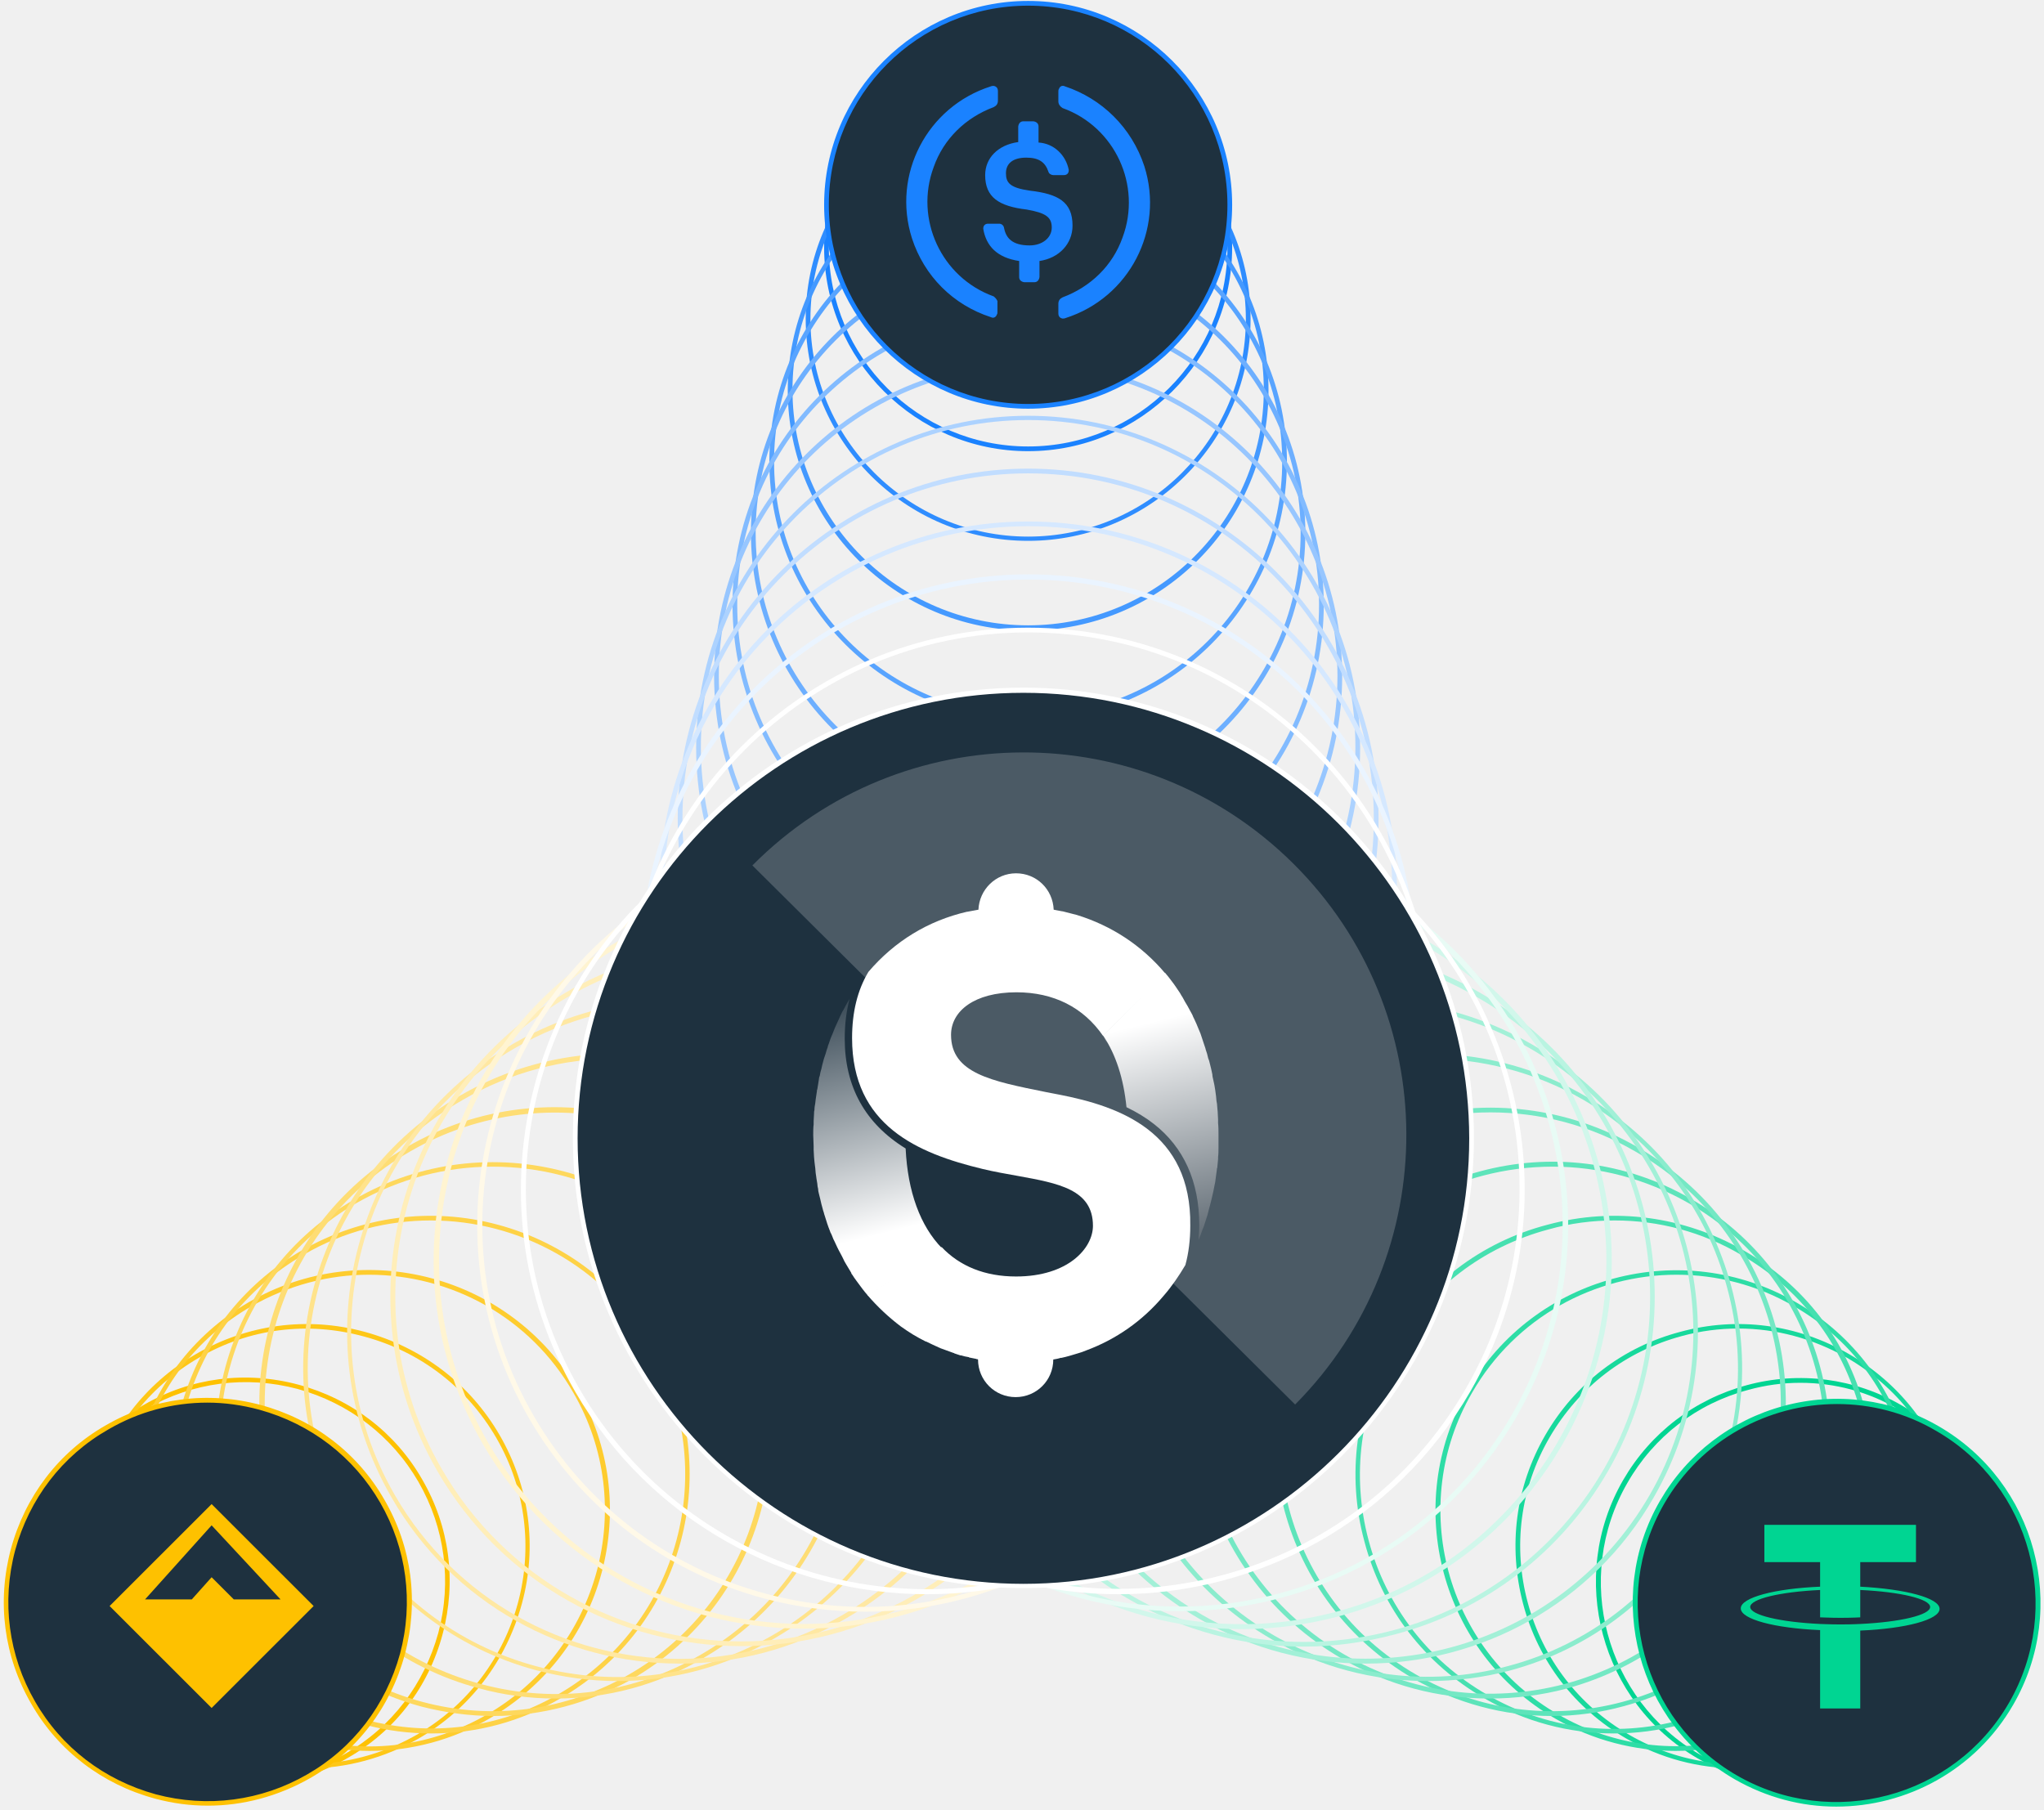
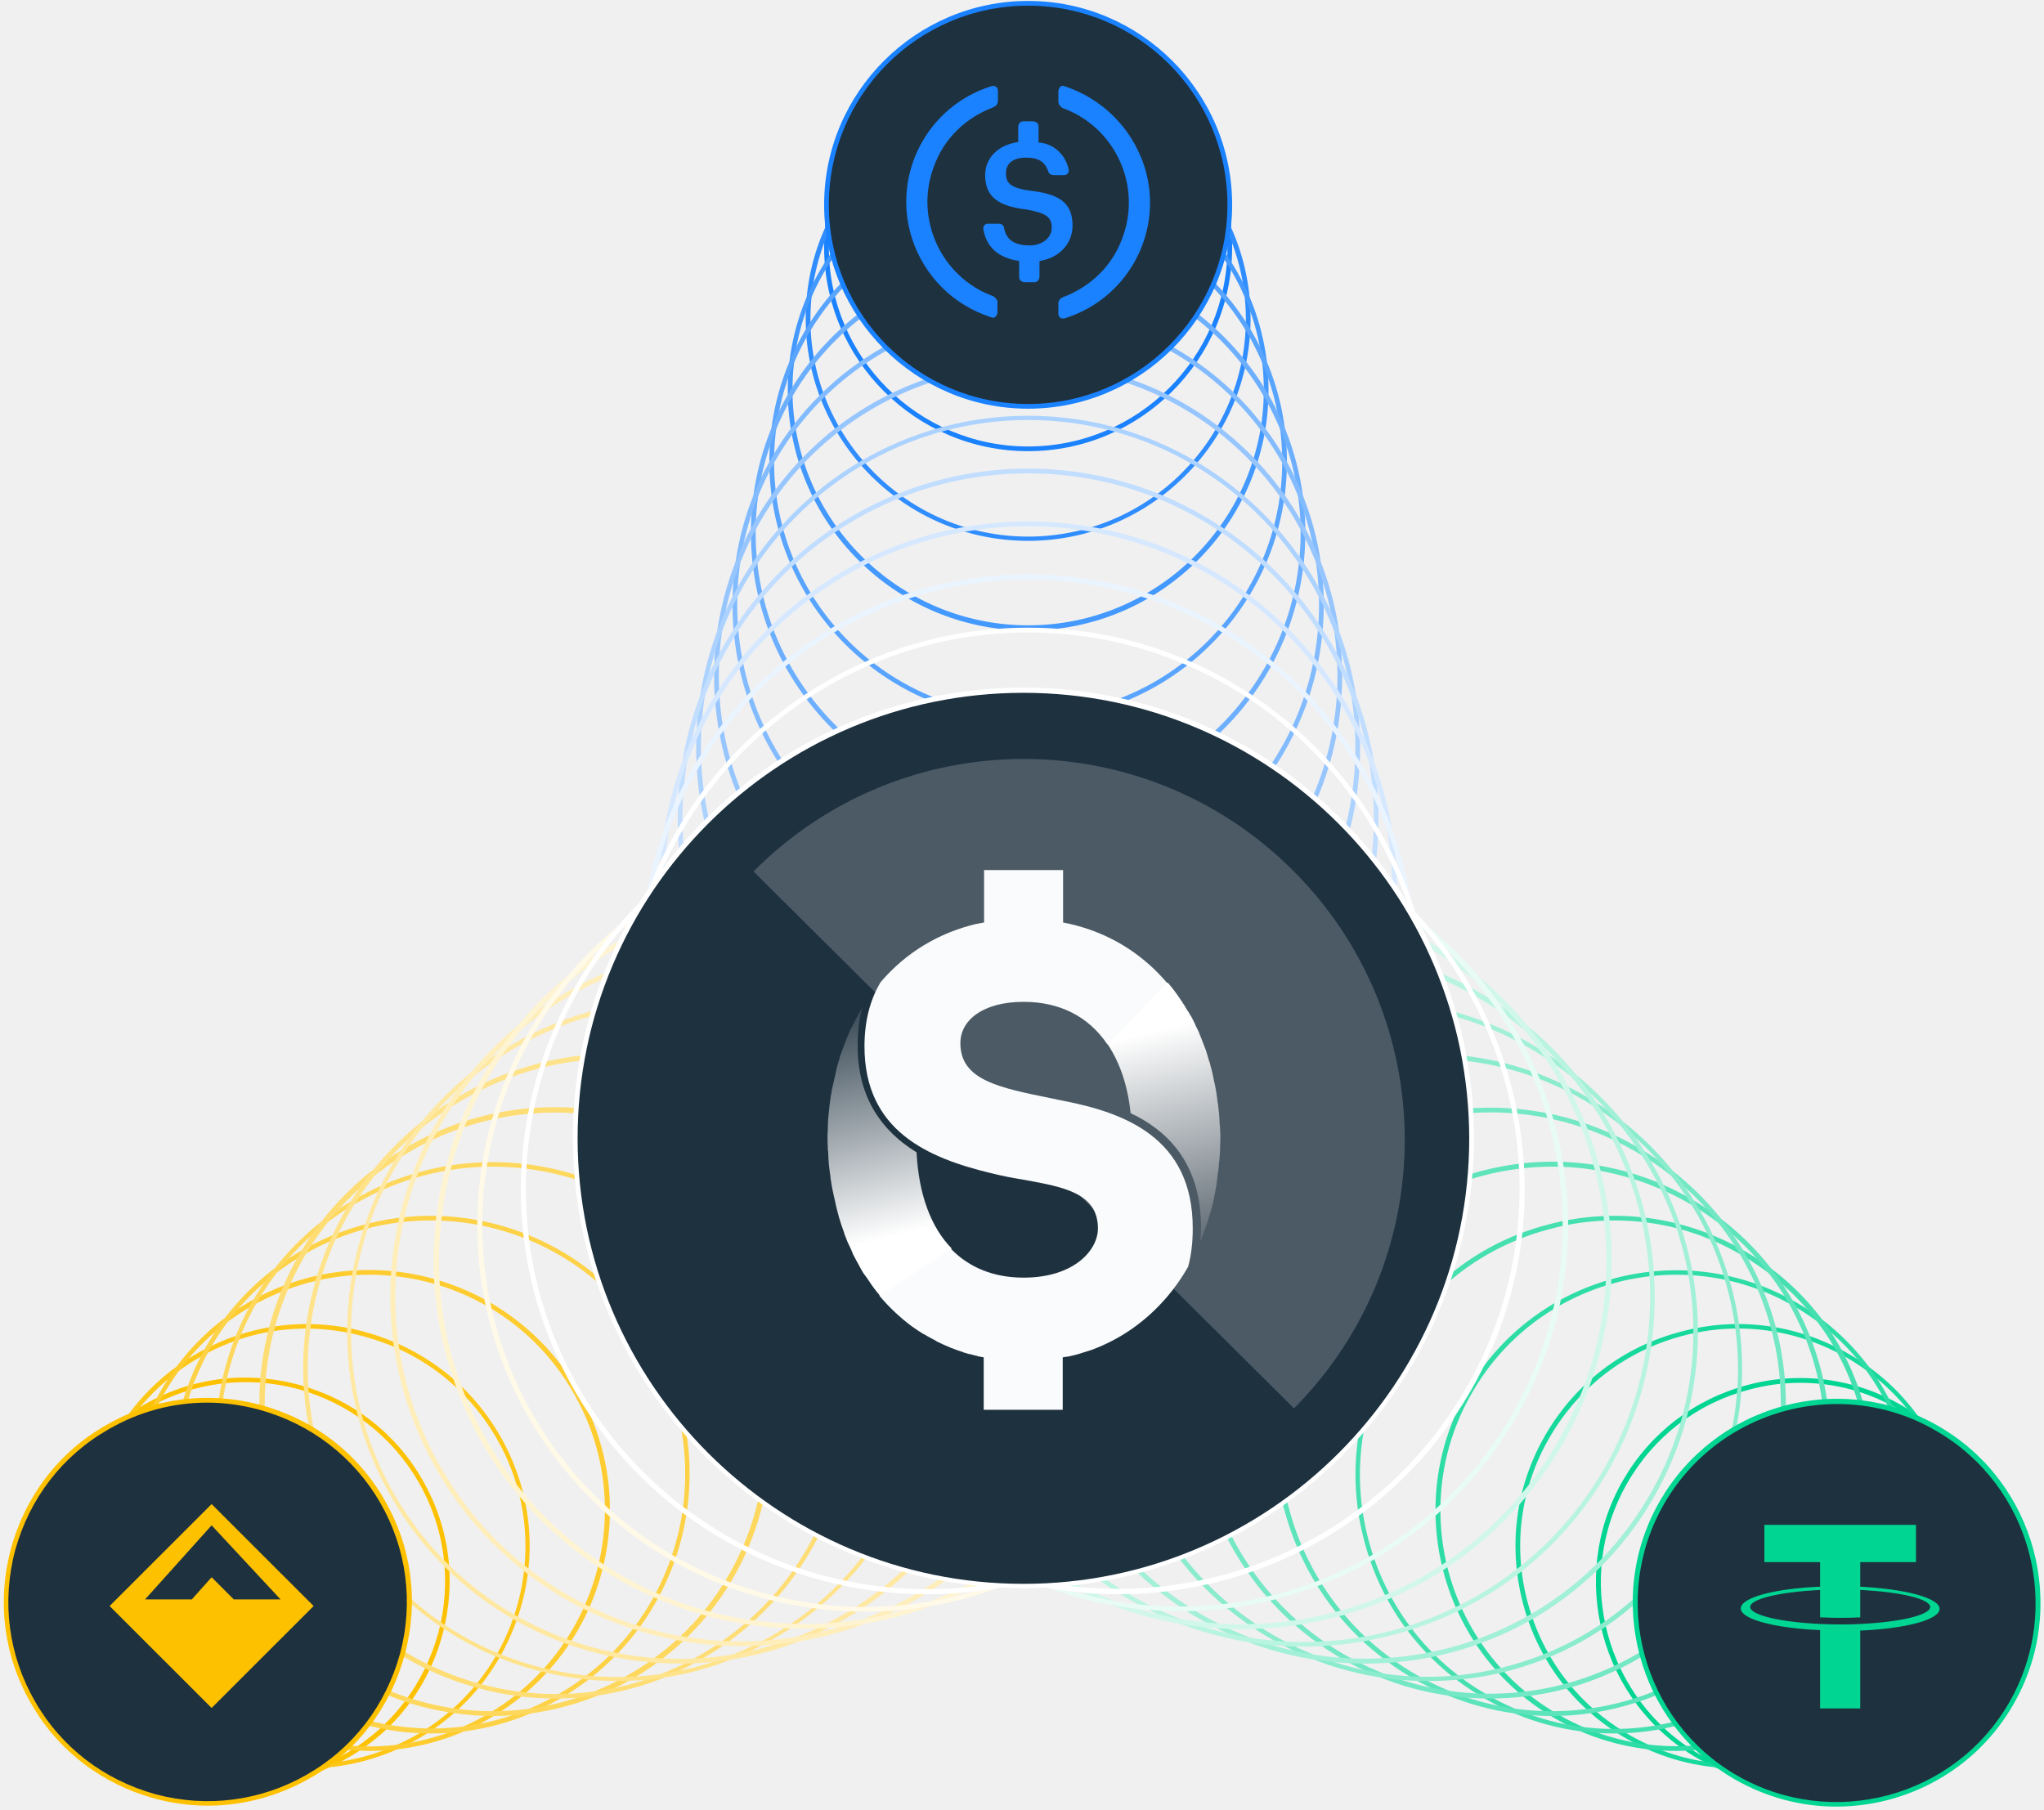
<svg xmlns="http://www.w3.org/2000/svg" width="445" height="394" viewBox="0 0 445 394">
  <defs>
-     <linearGradient id="mvjbxaglaa" x1="50.968%" x2="41.008%" y1="79.399%" y2="-12.429%">
+     <linearGradient id="2u9rr5q16a" x1="50.898%" x2="41.036%" y1="79.568%" y2="-11.87%">
      <stop offset=".058%" stop-color="#FFF" />
      <stop offset="100%" stop-color="#1E313F" />
    </linearGradient>
-     <linearGradient id="7undilwycb" x1="48.217%" x2="58.076%" y1="17.731%" y2="112.387%">
+     <linearGradient id="e0kqhnr1eb" x1="48.094%" x2="58.005%" y1="17.958%" y2="112.287%">
      <stop offset=".058%" stop-color="#FFF" />
      <stop offset="99.67%" stop-color="#4E5A64" />
    </linearGradient>
  </defs>
  <g fill="none">
    <g>
      <path fill="#00D592" d="M237.089 218.256c-7.711 0-15.32-2.055-22.105-5.96-21.18-12.228-28.48-39.459-16.245-60.627 5.963-10.276 15.525-17.571 26.937-20.654 11.413-3.083 23.442-1.541 33.723 4.419 10.282 5.96 17.582 15.516 20.666 26.922 3.084 11.406 1.542 23.428-4.421 33.704s-15.525 17.572-26.937 20.654c-3.907 1.028-7.711 1.542-11.618 1.542zm.205-87.755c-3.804 0-7.608.514-11.31 1.542-11.206 2.98-20.562 10.173-26.32 20.243-11.926 20.654-4.832 47.268 15.834 59.188 10.076 5.754 21.694 7.295 32.9 4.315 11.207-2.98 20.563-10.172 26.32-20.243 5.758-10.07 7.3-21.681 4.319-32.882-2.982-11.2-10.179-20.551-20.255-26.306-6.58-3.904-13.982-5.857-21.488-5.857z" transform="translate(-15) translate(169.643 170.576)" />
      <path fill="#17D99C" d="M223.62 214.454c-8.43 0-16.656-2.158-24.161-6.474-11.207-6.474-19.226-16.852-22.516-29.389-3.29-12.536-1.645-25.483 4.832-36.684 6.477-11.2 16.861-19.215 29.405-22.503 12.44-3.391 25.497-1.645 36.704 4.83 11.207 6.473 19.226 16.851 22.516 29.388 3.29 12.536 1.645 25.483-4.832 36.684-6.477 11.2-16.861 19.215-29.405 22.504-4.112 1.027-8.328 1.644-12.543 1.644zm.206-95.77c-4.113 0-8.225.514-12.338 1.644-12.235 3.289-22.413 11.098-28.788 22.093-6.374 10.995-8.02 23.737-4.73 35.965 3.29 12.228 11.105 22.401 22.106 28.772 11 6.37 23.75 8.015 35.985 4.727 12.234-3.289 22.413-11.098 28.787-22.093 6.375-10.995 8.02-23.737 4.73-35.965-3.29-12.228-11.104-22.4-22.105-28.772-7.403-4.213-15.525-6.37-23.647-6.37z" transform="translate(-15) translate(169.643 170.576)" />
      <path fill="#2EDDA6" d="M210.152 210.652c-8.842 0-17.89-2.261-26.115-6.988-24.984-14.386-33.62-46.549-19.124-71.519 14.394-24.97 46.575-33.601 71.559-19.112 24.984 14.386 33.62 46.548 19.123 71.518-9.664 16.647-27.348 26.1-45.443 26.1zm.205-103.682c-17.787 0-35.06 9.248-44.518 25.69-14.189 24.455-5.758 56.002 18.815 70.08 24.47 14.18 56.033 5.754 70.119-18.805 14.188-24.456 5.757-56.003-18.815-70.08-8.123-4.727-16.964-6.885-25.6-6.885z" transform="translate(-15) translate(169.643 170.576)" />
      <path fill="#46E0B0" d="M196.683 206.85c-9.767 0-19.432-2.57-28.068-7.604-13.058-7.502-22.414-19.627-26.218-34.218-3.907-14.49-1.85-29.697 5.655-42.747 7.505-13.05 19.637-22.401 34.237-26.203 14.497-3.905 29.713-1.85 42.77 5.651 13.058 7.502 22.414 19.627 26.218 34.218 3.907 14.49 1.85 29.697-5.655 42.747-7.505 13.05-19.637 22.401-34.237 26.203-4.935 1.336-9.87 1.953-14.702 1.953zm.206-111.697c-4.833 0-9.665.616-14.394 1.952-14.292 3.802-26.218 12.948-33.62 25.792-7.403 12.845-9.357 27.745-5.552 41.925 3.804 14.283 12.954 26.203 25.806 33.602 12.749 7.398 27.76 9.35 41.948 5.548 14.291-3.802 26.217-12.947 33.62-25.792 7.403-12.844 9.356-27.744 5.552-41.924-3.804-14.284-12.955-26.203-25.806-33.602-8.534-5.035-17.993-7.501-27.554-7.501z" transform="translate(-15) translate(169.643 170.576)" />
      <path fill="#5DE4BA" d="M183.214 203.048c-10.487 0-20.768-2.775-30.124-8.118-28.788-16.647-38.761-53.64-22.105-82.411 16.656-28.772 53.669-38.74 82.457-22.093 13.982 8.015 23.955 21.065 28.17 36.582 4.216 15.516 2.057 31.854-6.065 45.726-8.02 13.975-21.077 23.943-36.602 28.156-5.244 1.438-10.487 2.158-15.73 2.158zm.206-119.61c-20.563 0-40.509 10.585-51.51 29.595-16.347 28.36-6.58 64.634 21.694 80.972 13.674 7.912 29.713 10.07 45.032 5.96 15.32-4.11 28.069-13.872 35.985-27.642 7.917-13.666 10.076-29.696 5.963-45.007-4.112-15.311-13.88-28.053-27.657-35.965-9.356-5.343-19.534-7.912-29.507-7.912z" transform="translate(-15) translate(169.643 170.576)" />
      <path fill="#74E8C4" d="M169.643 199.246c-11.104 0-22.105-2.878-32.078-8.632-30.741-17.777-41.331-57.133-23.544-87.857 17.786-30.724 57.164-41.308 87.905-23.531 14.908 8.631 25.498 22.503 30.022 39.047 4.421 16.544 2.16 33.91-6.477 48.81-8.637 14.9-22.516 25.483-39.07 30.005-5.449 1.438-11.103 2.158-16.758 2.158zm.205-127.624c-21.899 0-43.181 11.303-54.902 31.649-17.478 30.21-7.094 68.95 23.133 86.418 14.6 8.426 31.667 10.687 48.014 6.371 16.347-4.418 30.022-14.797 38.452-29.491 8.431-14.694 10.693-31.65 6.375-47.988-4.421-16.338-14.805-30.005-29.508-38.43-9.87-5.755-20.768-8.53-31.564-8.53z" transform="translate(-15) translate(169.643 170.576)" />
      <path fill="#8BECCD" d="M156.174 195.444c-11.823 0-23.544-3.083-34.031-9.146-15.833-9.145-27.143-23.84-31.872-41.514-4.73-17.571-2.262-36.067 6.785-51.789 18.815-32.574 60.763-43.877 93.355-24.97 15.834 9.145 27.143 23.84 31.873 41.514 4.729 17.674 2.261 36.068-6.786 51.79-9.15 15.824-23.853 27.127-41.537 31.854-5.86 1.541-11.824 2.26-17.787 2.26zm.206-135.537c-23.236 0-45.958 12.023-58.398 33.602-8.945 15.516-11.413 33.704-6.683 51.07 4.626 17.366 15.833 31.855 31.358 40.897 15.525 8.94 33.723 11.406 51.098 6.68 17.376-4.625 31.873-15.825 40.92-31.341 9.048-15.517 11.413-33.705 6.683-51.07C216.732 92.377 205.525 77.89 190 68.846c-10.59-6.063-22.208-8.94-33.62-8.94z" transform="translate(-15) translate(169.643 170.576)" />
      <path fill="#A2F0D7" d="M142.706 191.642c-12.235 0-24.676-3.083-36.088-9.66-16.759-9.659-28.685-25.278-33.723-43.877-5.038-18.599-2.468-38.123 7.197-54.872 19.946-34.526 64.259-46.343 98.804-26.408 34.546 19.934 46.37 64.223 26.423 98.749-13.263 23.12-37.63 36.068-62.613 36.068zm.205-143.552c-24.675 0-48.63 12.742-61.894 35.657-19.637 34.012-7.916 77.684 26.115 97.31 34.031 19.627 77.727 7.913 97.365-26.1 19.637-34.012 7.916-77.684-26.115-97.31-11.104-6.474-23.339-9.557-35.47-9.557z" transform="translate(-15) translate(169.643 170.576)" />
      <path fill="#B9F4E1" d="M129.237 187.942c-13.263 0-26.32-3.493-38.041-10.275-17.684-10.173-30.33-26.614-35.574-46.344-5.243-19.729-2.57-40.28 7.609-57.852 21.076-36.376 67.754-48.912 104.253-27.95 36.396 21.065 48.94 67.717 27.965 104.196-10.178 17.674-26.629 30.313-46.369 35.554-6.58 1.747-13.263 2.671-19.843 2.671zm.206-151.566c-26.012 0-51.407 13.461-65.287 37.609-10.076 17.366-12.75 37.712-7.506 57.133 5.244 19.42 17.684 35.656 35.06 45.727 35.985 20.757 82.045 8.426 102.814-27.54 20.768-35.964 8.43-82-27.554-102.756-11.824-6.885-24.676-10.173-37.527-10.173z" transform="translate(-15) translate(169.643 170.576)" />
      <path fill="#D1F7EB" d="M115.768 184.14c-13.88 0-27.657-3.596-39.994-10.79-18.61-10.686-31.872-28.052-37.424-48.706-5.552-20.757-2.674-42.336 8.019-60.935C57.062 45.11 74.437 31.855 95.103 26.306c20.665-5.55 42.36-2.672 60.968 8.015 18.61 10.687 31.873 28.052 37.425 48.707 5.552 20.756 2.673 42.335-8.02 60.934-10.692 18.6-28.068 31.855-48.734 37.404-6.99 1.85-13.982 2.774-20.974 2.774zm.206-159.581c-6.889 0-13.777.925-20.666 2.774-20.46 5.446-37.527 18.6-48.116 36.89-21.9 37.815-8.842 86.419 28.993 108.203 18.3 10.584 39.686 13.358 60.146 7.912 20.46-5.446 37.527-18.599 48.117-36.89 10.59-18.29 13.366-39.664 7.917-60.112-5.45-20.449-18.61-37.506-36.91-48.09-12.132-7.09-25.704-10.687-39.481-10.687z" transform="translate(-15) translate(169.643 170.576)" />
      <path fill="#E8FBF5" d="M102.3 180.236c-14.291 0-28.788-3.597-42.051-11.304C19.946 145.71 6.169 94.125 29.405 53.845 52.64 13.667 104.253-.205 144.556 23.018c19.535 11.2 33.415 29.388 39.275 51.172 5.86 21.785 2.879 44.391-8.43 63.915-15.628 27.025-44.005 42.13-73.101 42.13zm.205-167.391c-7.197 0-14.496.924-21.693 2.877-21.488 5.754-39.48 19.524-50.585 38.74C7.3 94.227 20.974 145.194 60.66 168.11c39.79 22.915 90.785 9.248 113.712-30.416 11.104-19.215 14.086-41.72 8.328-63.195-5.757-21.476-19.534-39.459-38.76-50.557-12.75-7.398-26.938-11.097-41.435-11.097z" transform="translate(-15) translate(169.643 170.576)" />
      <path fill="#FFF" d="M88.831 176.536c-15.01 0-30.124-3.802-44.004-11.817-20.46-11.817-35.06-30.827-41.126-53.536C-2.365 88.371.72 64.634 12.543 44.185 24.367 23.737 43.387 9.145 66.11 3.083c22.825-6.063 46.575-2.98 67.035 8.837 20.46 11.817 35.06 30.827 41.125 53.536 6.066 22.812 2.982 46.549-8.842 66.998-16.347 28.258-46.163 44.082-76.596 44.082zm.206-175.508c-7.608 0-15.217 1.027-22.722 2.98-22.516 6.062-41.331 20.448-52.95 40.588-24.058 41.617-9.767 95.05 31.976 119.096 41.64 24.045 95.103 9.762 119.161-31.958l.411.206-.41-.206c24.058-41.616 9.766-95.05-31.976-119.095-13.366-7.604-28.377-11.611-43.49-11.611z" transform="translate(-15) translate(169.643 170.576)" />
    </g>
    <g transform="translate(-15) translate(354.708 288.747)">
      <ellipse cx="60.161" cy="60.298" fill="#1E313F" rx="43.882" ry="43.894" transform="rotate(-59.999 60.161 60.298)" />
      <path fill="#00D592" d="M60.043 104.607c-7.505 0-15.113-1.953-22.105-5.96-21.18-12.228-28.48-39.459-16.244-60.627C27.657 27.744 37.219 20.45 48.63 17.366c11.412-3.083 23.442-1.541 33.723 4.418 21.18 12.229 28.48 39.46 16.244 60.627-8.225 14.283-23.235 22.196-38.555 22.196zm.206-87.652c-15.01 0-29.61 7.81-37.63 21.682-11.926 20.654-4.832 47.268 15.833 59.188 20.666 11.92 47.295 4.83 59.221-15.825 11.927-20.654 4.832-47.268-15.833-59.188-6.786-4.007-14.291-5.857-21.591-5.857z" />
    </g>
    <g>
      <path fill="#FEC100" d="M44.93 218.153c-15.32 0-30.33-7.912-38.556-22.196C-5.86 174.79 1.44 147.56 22.62 135.331c10.281-5.96 22.208-7.501 33.723-4.419 11.412 3.083 21.077 10.379 26.937 20.654 5.963 10.276 7.506 22.196 4.421 33.705-3.084 11.508-10.384 21.065-20.665 26.922-6.992 4.11-14.6 5.96-22.105 5.96zM7.3 195.443c11.926 20.655 38.555 27.848 59.22 15.825 10.076-5.754 17.17-15.105 20.255-26.306 2.981-11.2 1.44-22.914-4.318-32.882-5.758-9.967-15.114-17.16-26.32-20.243-11.207-2.98-22.928-1.439-32.901 4.316C2.468 148.278-4.73 174.789 7.3 195.443z" transform="translate(-15) translate(23.647 170.576)" />
      <path fill="#FEC717" d="M58.398 214.454c-4.215 0-8.43-.514-12.646-1.644-12.44-3.391-22.927-11.304-29.405-22.504-6.477-11.2-8.225-24.25-4.832-36.684 3.393-12.434 11.31-22.915 22.516-29.389 11.207-6.474 24.264-8.22 36.705-4.83 12.44 3.391 22.927 11.304 29.405 22.504 6.477 11.2 8.225 24.25 4.832 36.684-3.393 12.434-11.31 22.915-22.516 29.389-7.403 4.213-15.73 6.474-24.059 6.474zm-23.75-89.399c-11 6.371-18.815 16.544-22.105 28.772-3.29 12.228-1.645 24.97 4.73 35.965 6.374 10.995 16.553 18.804 28.788 22.093 12.234 3.288 24.983 1.541 35.984-4.727 22.62-13.05 30.433-42.028 17.376-64.634-6.374-10.995-16.553-18.805-28.788-22.093-12.338-3.39-25.086-1.747-35.985 4.624z" transform="translate(-15) translate(23.647 170.576)" />
      <path fill="#FECC2E" d="M71.867 210.652c-4.524 0-9.15-.617-13.674-1.85-13.469-3.596-24.778-12.33-31.77-24.353-14.394-24.97-5.86-57.03 19.124-71.52 24.983-14.385 57.061-5.856 71.558 19.114 6.991 12.125 8.842 26.203 5.243 39.767-3.598 13.46-12.337 24.764-24.366 31.751-8.123 4.727-17.067 7.09-26.115 7.09zM71.66 106.97c-8.739 0-17.478 2.26-25.6 6.885-11.927 6.884-20.358 17.88-23.956 31.135-3.599 13.256-1.748 27.025 5.14 38.945 6.89 11.92 17.89 20.346 31.153 23.942 13.263 3.597 27.04 1.747 38.967-5.138 24.47-14.18 33.003-45.624 18.815-70.08-9.46-16.544-26.732-25.69-44.519-25.69z" transform="translate(-15) translate(23.647 170.576)" />
      <path fill="#FED246" d="M85.335 206.85c-4.935 0-9.87-.617-14.702-1.953-14.497-3.905-26.731-13.255-34.237-26.203-7.505-13.05-9.562-28.258-5.655-42.747 3.907-14.488 13.263-26.716 26.218-34.218l.206.411-.206-.41c13.057-7.502 28.274-9.557 42.77-5.652 14.497 3.904 26.732 13.255 34.237 26.203 15.525 26.922 6.272 61.448-20.665 76.965-8.534 5.035-18.198 7.604-27.966 7.604zM85.13 95.153c-9.356 0-18.918 2.363-27.554 7.398-12.852 7.399-22.002 19.319-25.807 33.602-3.804 14.283-1.85 29.183 5.552 41.925 7.403 12.844 19.33 21.99 33.62 25.792 14.292 3.802 29.2 1.85 41.949-5.55 26.423-15.207 35.47-49.117 20.254-75.526-10.179-17.674-28.788-27.641-48.014-27.641z" transform="translate(-15) translate(23.647 170.576)" />
      <path fill="#FED85D" d="M98.804 203.048c-5.243 0-10.487-.72-15.73-2.056-15.525-4.213-28.583-14.18-36.602-28.155-8.02-13.975-10.179-30.21-6.066-45.727 4.215-15.516 14.188-28.566 28.17-36.581 28.789-16.647 65.802-6.68 82.458 22.093 16.655 28.771 6.682 65.764-22.105 82.41-9.356 5.241-19.638 8.016-30.125 8.016zm-.206-119.61c-10.075 0-20.254 2.57-29.61 7.913-13.674 7.912-23.544 20.757-27.657 35.965-4.112 15.31-1.953 31.238 5.963 45.007 7.917 13.667 20.666 23.532 35.985 27.642 15.32 4.11 31.256 1.952 45.033-5.96 28.376-16.338 38.04-52.714 21.693-80.972-10.898-19.01-30.844-29.594-51.407-29.594z" transform="translate(-15) translate(23.647 170.576)" />
      <path fill="#FEDD74" d="M112.273 199.246c-5.552 0-11.207-.72-16.759-2.261-16.553-4.419-30.433-15.105-39.07-30.005-17.786-30.724-7.196-70.08 23.545-87.857 30.742-17.777 70.12-7.193 87.906 23.531 17.787 30.724 7.197 70.08-23.544 87.857-9.87 5.857-20.872 8.735-32.078 8.735zM80.606 80.15C50.38 97.62 39.995 136.358 57.473 166.57c8.43 14.591 22.105 25.073 38.452 29.491 16.348 4.419 33.415 2.158 48.014-6.37 30.228-17.47 40.612-56.209 23.134-86.42-17.479-30.21-56.24-40.588-86.467-23.12z" transform="translate(-15) translate(23.647 170.576)" />
      <path fill="#FFE38B" d="M125.844 195.444c-5.963 0-11.926-.822-17.787-2.364-17.58-4.727-32.386-16.03-41.536-31.854-9.15-15.825-11.516-34.218-6.786-51.79 4.73-17.571 16.039-32.368 31.872-41.514 32.592-18.804 74.54-7.604 93.355 24.97 9.15 15.825 11.515 34.218 6.786 51.79-4.73 17.571-16.04 32.368-31.872 41.513-10.59 6.166-22.208 9.249-34.032 9.249zm-.308-135.537c-11.413 0-22.928 2.877-33.518 9.043-15.524 8.94-26.731 23.531-31.358 40.897-4.626 17.366-2.262 35.451 6.683 51.07 8.945 15.517 23.544 26.717 40.92 31.341 17.376 4.624 35.47 2.26 51.098-6.68 15.525-8.939 26.732-23.53 31.359-40.896 4.626-17.366 2.262-35.451-6.683-51.07-12.543-21.682-35.163-33.705-58.501-33.705z" transform="translate(-15) translate(23.647 170.576)" />
      <path fill="#FFE8A2" d="M139.313 191.642c-24.984 0-49.35-12.948-62.717-36.17-19.946-34.527-8.02-78.815 26.423-98.75 34.546-19.935 78.859-8.015 98.805 26.408 19.945 34.424 8.02 78.815-26.424 98.75-11.412 6.679-23.852 9.762-36.087 9.762zm-.309-143.552c-12.132 0-24.367 3.083-35.573 9.557-34.032 19.626-45.752 63.298-26.115 97.31 13.16 22.812 37.219 35.657 61.894 35.657 12.132 0 24.367-3.083 35.574-9.556 16.45-9.557 28.273-24.868 33.208-43.261 4.935-18.393 2.365-37.609-7.094-54.05-13.16-22.812-37.218-35.657-61.894-35.657z" transform="translate(-15) translate(23.647 170.576)" />
      <path fill="#FFEEB9" d="M152.781 187.84c-26.423 0-52.126-13.667-66.212-38.123-21.077-36.376-8.533-83.13 27.966-104.196 36.396-21.065 83.176-8.529 104.253 27.95 21.077 36.376 8.533 83.13-27.965 104.196-12.03 6.884-25.087 10.173-38.042 10.173zM115.05 46.446c-35.985 20.757-48.323 66.895-27.554 102.757 13.88 24.148 39.274 37.609 65.286 37.609 12.75 0 25.704-3.288 37.527-10.07 35.985-20.757 48.323-66.895 27.555-102.757-20.769-35.965-66.932-48.296-102.814-27.539z" transform="translate(-15) translate(23.647 170.576)" />
      <path fill="#FFF4D1" d="M166.25 184.038c-27.76 0-54.8-14.386-69.708-40.076-10.692-18.599-13.571-40.178-8.02-60.934 5.553-20.757 18.816-38.02 37.425-48.707l.206.41-.206-.41c18.61-10.687 40.2-13.564 60.969-8.015 20.768 5.549 38.04 18.804 48.733 37.403 10.693 18.6 13.572 40.178 8.02 60.935-5.552 20.757-18.815 38.02-37.424 48.707-12.544 7.296-26.424 10.687-39.995 10.687zm-.206-159.48c-13.777 0-27.245 3.597-39.48 10.688-18.301 10.584-31.461 27.641-36.91 48.09-5.45 20.448-2.673 41.822 7.916 60.113 14.703 25.38 41.332 39.561 68.783 39.561 13.468 0 27.04-3.391 39.48-10.584 18.301-10.584 31.461-27.642 36.91-48.09 5.45-20.449 2.674-41.822-7.916-60.113-10.59-18.29-27.657-31.444-48.117-36.89-6.889-1.85-13.88-2.774-20.666-2.774z" transform="translate(-15) translate(23.647 170.576)" />
      <path fill="#FFF9E8" d="M179.719 180.338c-7.3 0-14.703-.924-22.003-2.877-21.796-5.857-39.891-19.73-51.2-39.253-23.237-40.28-9.357-91.865 30.843-115.088 19.535-11.2 42.257-14.283 63.95-8.426 21.797 5.857 39.892 19.73 51.202 39.253 11.31 19.524 14.29 42.233 8.43 63.915-5.86 21.682-19.74 39.87-39.274 51.173-12.955 7.501-27.349 11.303-41.948 11.303zm-.206-167.493c-14.394 0-28.685 3.802-41.537 11.2-39.789 22.915-53.463 73.985-30.433 113.65 11.104 19.215 29.097 32.984 50.585 38.739 21.488 5.754 43.901 2.774 63.23-8.324 19.226-11.097 33.003-29.08 38.761-50.556 5.758-21.476 2.776-43.877-8.328-63.196-11.104-19.215-29.096-32.985-50.584-38.739-7.197-1.85-14.497-2.774-21.694-2.774z" transform="translate(-15) translate(23.647 170.576)" />
      <path fill="#FFF" d="M193.187 176.536c-30.535 0-60.249-15.824-76.596-44.082-24.367-42.13-9.87-96.18 32.283-120.534 20.46-11.817 44.21-14.9 67.035-8.837 22.825 6.062 41.845 20.654 53.566 41.102 24.367 42.13 9.87 96.18-32.283 120.534-13.88 8.015-28.994 11.817-44.005 11.817zm-75.67-44.699c24.058 41.617 77.52 56.003 119.16 31.957 41.64-24.045 56.034-77.478 31.976-119.095-11.618-20.14-30.433-34.629-52.95-40.589-22.516-6.062-46.06-2.98-66.212 8.735-41.742 23.942-56.033 77.376-31.975 118.992z" transform="translate(-15) translate(23.647 170.576)" />
    </g>
    <g transform="translate(-15) translate(0 288.747)">
      <ellipse cx="60.154" cy="60.002" fill="#1E313F" rx="43.894" ry="43.882" transform="rotate(-30.001 60.154 60.002)" />
      <path fill="#FEC100" d="M60.249 104.401c-3.907 0-7.711-.514-11.515-1.541C37.32 99.777 27.657 92.48 21.797 82.206 15.833 71.93 14.29 60.01 17.376 48.5 20.46 37.095 27.76 27.436 38.04 21.58c10.282-5.96 22.208-7.501 33.723-4.419 11.412 3.083 21.077 10.379 26.937 20.655 5.964 10.275 7.506 22.195 4.421 33.704-3.084 11.406-10.384 21.065-20.665 26.922-6.889 3.905-14.497 5.96-22.208 5.96zm-.103-87.754c-7.505 0-14.908 1.952-21.59 5.857C28.478 28.258 21.385 37.609 18.3 48.81c-2.982 11.2-1.44 22.914 4.318 32.882 5.758 10.07 15.114 17.16 26.32 20.243 11.207 2.98 22.928 1.438 32.9-4.316 10.077-5.754 17.17-15.105 20.255-26.306 2.982-11.2 1.44-22.915-4.318-32.882-5.758-9.967-15.114-17.16-26.32-20.243-3.804-1.028-7.609-1.541-11.31-1.541z" />
    </g>
    <g>
      <path fill="#1A82FF" d="M88.728 88.987c-24.47 0-44.415-19.934-44.415-44.39C44.313 20.14 64.259.205 88.728.205c24.47 0 44.416 19.934 44.416 44.39 0 24.457-19.946 44.391-44.416 44.391zm0-87.754c-23.955 0-43.387 19.421-43.387 43.363 0 23.943 19.432 43.364 43.387 43.364 23.956 0 43.388-19.421 43.388-43.364 0-23.942-19.432-43.363-43.388-43.363z" transform="translate(-15) translate(150.108 9.248)" />
      <path fill="#2F8DFF" d="M88.728 108.511c-26.731 0-48.425-21.681-48.425-48.398 0-26.717 21.694-48.399 48.425-48.399 26.732 0 48.426 21.682 48.426 48.399 0 26.717-21.797 48.398-48.426 48.398zm0-95.666c-26.114 0-47.397 21.27-47.397 47.37 0 26.1 21.283 47.371 47.397 47.371 26.115 0 47.398-21.27 47.398-47.37 0-26.1-21.283-47.371-47.398-47.371z" transform="translate(-15) translate(150.108 9.248)" />
      <path fill="#49F" d="M88.728 128.035c-28.89 0-52.332-23.531-52.332-52.303S59.94 23.429 88.728 23.429c28.891 0 52.333 23.53 52.333 52.303 0 28.772-23.442 52.303-52.333 52.303zm0-103.682c-28.273 0-51.304 23.018-51.304 51.276 0 28.258 23.03 51.276 51.304 51.276s51.304-23.018 51.304-51.276c0-28.258-23.03-51.276-51.304-51.276z" transform="translate(-15) translate(150.108 9.248)" />
      <path fill="#58A4FF" d="M88.728 147.559c-31.05 0-56.342-25.278-56.342-56.31 0-31.033 25.293-56.312 56.342-56.312 31.05 0 56.342 25.279 56.342 56.311 0 31.033-25.292 56.31-56.342 56.31zm0-111.594c-30.535 0-55.313 24.764-55.313 55.283 0 30.519 24.778 55.283 55.313 55.283 30.536 0 55.314-24.764 55.314-55.283 0-30.519-24.778-55.283-55.314-55.283z" transform="translate(-15) translate(150.108 9.248)" />
      <path fill="#6DAFFF" d="M88.728 167.083c-33.311 0-60.351-27.025-60.351-60.319 0-33.293 27.04-60.318 60.351-60.318 33.312 0 60.352 27.025 60.352 60.318 0 33.294-27.04 60.319-60.352 60.319zm0-119.61c-32.694 0-59.323 26.615-59.323 59.291 0 32.677 26.629 59.291 59.323 59.291 32.695 0 59.324-26.614 59.324-59.29 0-32.677-26.629-59.291-59.324-59.291z" transform="translate(-15) translate(150.108 9.248)" />
      <path fill="#82BBFF" d="M88.728 186.71c-35.47 0-64.361-28.875-64.361-64.327 0-35.45 28.89-64.325 64.361-64.325 35.471 0 64.362 28.874 64.362 64.325 0 35.452-28.89 64.326-64.362 64.326zm0-127.625c-34.956 0-63.333 28.361-63.333 63.298 0 34.938 28.377 63.299 63.333 63.299 34.957 0 63.334-28.361 63.334-63.299 0-34.937-28.377-63.298-63.334-63.298z" transform="translate(-15) translate(150.108 9.248)" />
      <path fill="#97C6FF" d="M88.728 206.233c-37.63 0-68.37-30.621-68.37-68.333 0-37.61 30.638-68.334 68.37-68.334 37.63 0 68.372 30.622 68.372 68.334s-30.742 68.333-68.372 68.333zm0-135.639c-37.115 0-67.343 30.21-67.343 67.306 0 37.095 30.228 67.306 67.343 67.306 37.116 0 67.343-30.211 67.343-67.306s-30.227-67.306-67.343-67.306z" transform="translate(-15) translate(150.108 9.248)" />
      <path fill="#ACD2FF" d="M88.728 225.757c-39.891 0-72.278-32.471-72.278-72.238 0-39.87 32.49-72.238 72.278-72.238 39.892 0 72.278 32.47 72.278 72.238 0 39.767-32.386 72.238-72.278 72.238zm0-143.551c-39.275 0-71.25 31.957-71.25 71.21 0 39.253 31.975 71.21 71.25 71.21s71.25-31.957 71.25-71.21c0-39.253-31.975-71.21-71.25-71.21z" transform="translate(-15) translate(150.108 9.248)" />
      <path fill="#C1DDFF" d="M88.728 245.28c-42.05 0-76.288-34.217-76.288-76.245 0-42.027 34.237-76.246 76.288-76.246 42.051 0 76.288 34.219 76.288 76.246 0 42.028-34.237 76.246-76.288 76.246zm0-151.463c-41.536 0-75.26 33.704-75.26 75.218s33.724 75.218 75.26 75.218c41.537 0 75.26-33.704 75.26-75.218s-33.723-75.218-75.26-75.218z" transform="translate(-15) translate(150.108 9.248)" />
      <path fill="#D5E8FF" d="M88.728 264.805c-44.312 0-80.297-35.965-80.297-80.254 0-44.288 35.985-80.253 80.297-80.253 44.313 0 80.298 35.965 80.298 80.253 0 44.289-35.985 80.254-80.298 80.254zm0-159.48c-43.696 0-79.27 35.555-79.27 79.226 0 43.672 35.574 79.226 79.27 79.226s79.27-35.554 79.27-79.226c0-43.671-35.574-79.225-79.27-79.225z" transform="translate(-15) translate(150.108 9.248)" />
      <path fill="#EAF4FF" d="M88.728 284.328c-46.472 0-84.307-37.814-84.307-84.26 0-46.446 37.835-84.261 84.307-84.261s84.308 37.815 84.308 84.26c0 46.447-37.836 84.261-84.308 84.261zm0-167.39c-45.957 0-83.279 37.3-83.279 83.232 0 45.933 37.322 83.234 83.28 83.234 45.957 0 83.279-37.301 83.279-83.234 0-45.932-37.322-83.233-83.28-83.233z" transform="translate(-15) translate(150.108 9.248)" />
      <path fill="#FFF" d="M88.728 303.955c-48.63 0-88.317-39.562-88.317-88.268 0-48.707 39.584-88.268 88.317-88.268 48.734 0 88.317 39.561 88.317 88.268 0 48.706-39.686 88.268-88.317 88.268zm0-175.509c-48.117 0-87.289 39.15-87.289 87.24 0 48.09 39.172 87.241 87.29 87.241 48.116 0 87.288-39.15 87.288-87.24 0-48.09-39.172-87.24-87.289-87.24z" transform="translate(-15) translate(150.108 9.248)" />
    </g>
    <g transform="translate(-15) translate(194.318)">
      <ellipse cx="44.518" cy="44.596" fill="#1E313F" rx="43.902" ry="43.877" />
      <path fill="#1A82FF" d="M44.518 88.987c-24.47 0-44.415-19.934-44.415-44.39C.103 20.14 20.049.205 44.518.205c24.47 0 44.416 19.934 44.416 44.39 0 24.457-19.946 44.391-44.416 44.391zm0-87.754c-23.955 0-43.387 19.421-43.387 43.363 0 23.943 19.432 43.364 43.387 43.364 23.956 0 43.388-19.421 43.388-43.364 0-23.942-19.432-43.363-43.388-43.363z" />
    </g>
    <g transform="translate(-15) translate(138.799 148.997)">
      <ellipse cx="99.01" cy="98.749" fill="#1E313F" rx="97.57" ry="97.516" />
-       <g transform="translate(4.201 3.003)">
-         <circle cx="94.846" cy="95.159" r="94.529" fill="#1E313F" transform="rotate(-.192 94.846 95.16)" />
-         <path fill="#FFF" d="M153.963 153.806c32.425-32.661 32.268-85.343-.393-117.769C120.91 3.612 68.227 3.77 35.802 36.43l118.16 117.376z" opacity=".2" />
+       <g transform="translate(4.201 4.003)">
+         <circle cx="94.846" cy="95.159" r="94.14" fill="#1E313F" transform="rotate(-.192 94.846 95.159)" />
+         <path fill="#FFF" d="M153.72 153.642c32.292-32.527 32.136-84.992-.39-117.284-32.528-32.292-84.993-32.136-117.285.391L153.72 153.642z" opacity=".2" />
        <g>
-           <path fill="url(#mvjbxaglaa)" d="M12.02 92.149c-.89-.98-1.692-2.137-2.493-3.205-.357-.445-.624-.89-.98-1.425-.089-.089-.178-.178-.178-.356l-.801-1.335c-.09-.178-.178-.267-.267-.445-.267-.446-.535-.89-.713-1.336l-.267-.534c-.267-.445-.445-.89-.712-1.336l-.267-.534c-.178-.445-.445-.89-.623-1.335-.09-.178-.178-.356-.267-.535-.178-.445-.356-.979-.624-1.424 0-.09-.089-.178-.089-.267-.445-1.069-.8-2.226-1.157-3.383 0-.09-.09-.178-.09-.268-.088-.445-.266-.8-.355-1.246-.09-.356-.178-.623-.267-.98-.09-.355-.178-.8-.267-1.157l-.268-1.068c-.089-.356-.178-.712-.178-1.069-.089-.356-.178-.8-.178-1.157-.089-.356-.089-.712-.178-1.068-.089-.446-.089-.89-.178-1.247 0-.356-.089-.712-.089-1.068-.089-.445-.089-.89-.178-1.425 0-.356-.089-.623-.089-.98 0-.533-.089-1.068-.089-1.602v-.801c0-.801-.089-1.603-.089-2.404 0-.801 0-1.602.09-2.315v-.712c0-.534.088-1.068.088-1.603 0-.267 0-.534.09-.8 0-.535.088-1.07.177-1.514 0-.268.09-.535.09-.802.088-.623.177-1.246.266-1.78 0-.178 0-.268.09-.446.088-.712.266-1.424.355-2.225 0-.267.09-.446.179-.713.089-.534.178-.979.356-1.513.089-.267.089-.534.178-.802.089-.445.267-.89.356-1.335l.267-.801c.178-.445.267-.98.445-1.425.09-.178.178-.445.178-.623.267-.623.445-1.336.712-1.959.09-.178.179-.445.268-.623l.534-1.336c.089-.267.267-.534.356-.8.178-.357.356-.802.534-1.158.09-.267.267-.534.356-.802.178-.356.356-.8.623-1.157.09-.267.268-.445.357-.712.356-.623.623-1.158.979-1.692-.712 2.671-1.068 5.52-1.068 8.636 0 10.506 4.451 18.52 13.265 23.95.446 9.438 3.206 16.916 7.924 21.724L12.02 92.15z" transform="translate(48.958 37.966)" />
-           <path fill="url(#7undilwycb)" d="M63.213 35.524c2.76 4.096 4.452 9.349 5.075 15.58 2.226 1.07 4.274 2.316 5.965 3.651 6.5 5.075 9.883 12.554 9.883 21.991 0 1.158-.089 2.315-.178 3.384v-.09c.356-.8.623-1.513.89-2.314.09-.178.178-.445.267-.624.179-.534.357-1.157.535-1.691l.267-.801.267-1.069c.089-.445.267-.89.356-1.335l.267-1.069c.09-.356.178-.801.267-1.157.09-.267.09-.534.178-.801.09-.624.267-1.247.356-1.781 0-.267.09-.445.09-.712.088-.624.177-1.336.266-1.96 0-.177 0-.266.09-.444.089-.623.089-1.247.178-1.87v-.445c.089-.712.089-1.425.089-2.137v-.445-2.315c0-.801 0-1.692-.09-2.493v-.801c0-.534-.088-1.069-.088-1.692 0-.356-.09-.623-.09-.98 0-.444-.089-.978-.178-1.424 0-.356-.089-.712-.089-.979-.089-.445-.089-.89-.178-1.336-.089-.356-.089-.712-.178-1.068-.089-.445-.178-.89-.267-1.246-.089-.356-.178-.713-.178-1.069-.089-.445-.178-.801-.267-1.246l-.267-1.069c-.09-.356-.178-.8-.356-1.157l-.267-1.068c-.09-.357-.267-.713-.356-1.158-.09-.356-.268-.712-.357-1.068-.089-.356-.267-.713-.356-1.069-.089-.356-.267-.712-.356-1.068-.178-.356-.267-.712-.445-1.068-.178-.357-.267-.713-.445-1.069s-.267-.623-.445-.98c-.178-.355-.356-.711-.445-.979-.179-.356-.357-.623-.535-.979-.178-.356-.356-.623-.534-.98-.178-.266-.356-.623-.534-.89-.178-.356-.356-.623-.534-.979-.178-.267-.356-.534-.534-.89-.624-.89-1.158-1.781-1.87-2.671-.445-.624-.89-1.158-1.425-1.78l-13.444 13.71z" transform="translate(48.958 37.966)" />
-           <path fill="#FFF" d="M53.509 48.345c-.98-.178-1.87-.356-2.76-.534-11.93-2.404-20.656-4.096-20.656-12.465 0-5.164 5.075-9.26 14.245-9.26 8.102 0 14.602 3.295 18.875 9.527.356.534.713 1.069.98 1.603-.356-.534-.624-1.069-.98-1.603l13.533-13.622c-5.164-6.143-11.752-10.417-19.23-12.732-.98-.267-2.049-.534-3.117-.8h-.089c-.623-.09-1.246-.268-1.87-.357C52.262 3.65 48.701.178 44.25.178c-4.452 0-8.014 3.561-8.192 7.924-.801.178-1.602.267-2.404.445h-.089c-8.458 1.959-15.758 6.41-21.457 13.088-2.403 4.006-3.56 8.814-3.56 14.423 0 19.053 14.333 25.108 28.4 28.49 2.583.624 5.165 1.07 7.657 1.514C53.42 67.665 60.988 69 60.988 76.924c0 4.897-5.431 11.04-16.739 11.04-6.766 0-12.286-2.225-16.293-6.499l.09.09L11.93 92.06c2.226 2.582 4.63 4.808 7.212 6.767.89.623 1.78 1.246 2.671 1.78.89.534 1.87 1.069 2.76 1.514h.09c.89.445 1.869.89 2.848 1.335.09 0 .09 0 .178.09.98.355 1.959.712 2.938 1.068.09 0 .09 0 .178.089.446.178.89.267 1.336.445h.178c.534.178.98.267 1.513.356.09 0 .179 0 .179.089l1.335.267c.09 0 .178 0 .267.09.09 0 .267 0 .356.088 0 4.54 3.65 8.191 8.191 8.191s8.191-3.65 8.191-8.19c.535-.09 1.069-.179 1.603-.357h.178c1.246-.267 2.404-.623 3.561-.98.624-.177 1.158-.355 1.781-.623 6.5-2.403 12.287-6.41 16.916-11.93 1.78-2.048 3.294-4.274 4.719-6.677.712-2.582 1.068-5.52 1.068-8.548.267-20.388-15.224-25.997-28.668-28.58z" transform="translate(48.958 37.966)" />
+           <path fill="#FAFBFC" d="M52.074 50.745c-.938-.157-1.798-.391-2.658-.547-11.572-2.346-19.939-3.988-19.939-12.042 0-5.004 4.926-8.991 13.762-8.991 7.897 0 14.152 3.205 18.218 9.226l.625.156 12.589-12.9-.078-.47c-5.005-5.942-11.338-10.086-18.61-12.276-1.016-.313-1.954-.547-2.97-.782h-.079c-.39-.078-.704-.156-1.094-.234V.469H34.638v11.416c-.547.078-1.095.234-1.642.313h-.078c-8.132 1.954-15.247 6.176-20.799 12.666-2.345 3.91-3.518 8.601-3.518 13.996 0 18.453 13.918 24.317 27.522 27.6 2.503.626 5.005 1.096 7.428 1.487 8.523 1.563 15.873 2.893 15.873 10.555 0 4.77-5.239 10.712-16.185 10.712-6.49 0-11.807-2.19-15.716-6.177-.235-.235-.548-.47-.782-.704L11.885 92.654v.548c2.11 2.502 4.457 4.691 6.959 6.568.86.625 1.72 1.172 2.58 1.72h.078c.86.547 1.798 1.016 2.658 1.485 0 0 .079 0 .079.078.938.47 1.798.86 2.736 1.252.078 0 .078 0 .157.078.938.39 1.876.703 2.815 1.016.078 0 .156 0 .156.078.469.157.86.235 1.33.391h.155c.47.157.939.235 1.486.391.078 0 .156 0 .235.078.39.079.86.157 1.25.235v11.416h17.202v-11.416c.313-.078.626-.078.939-.156h.156c1.173-.235 2.346-.548 3.518-.939.548-.156 1.173-.39 1.72-.547 6.334-2.346 11.885-6.255 16.42-11.572 1.72-2.033 3.206-4.144 4.535-6.49.704-2.502 1.017-5.317 1.017-8.288.078-19.86-14.934-25.255-27.992-27.835z" transform="translate(51.605 35.967)" />
+           <path fill="url(#2u9rr5q16a)" d="M11.963 93.123c-.86-1.016-1.642-2.032-2.346-3.127-.312-.47-.625-.938-.938-1.33-.078-.078-.156-.234-.235-.312-.234-.391-.547-.86-.781-1.33l-.235-.468c-.235-.391-.47-.86-.704-1.251l-.234-.47c-.235-.39-.47-.86-.626-1.329-.078-.156-.156-.39-.234-.547-.235-.47-.391-.86-.626-1.33-.078-.156-.156-.312-.234-.547-.157-.469-.391-.938-.548-1.407 0-.078-.078-.235-.078-.313-.39-1.095-.782-2.19-1.095-3.284 0-.078-.078-.156-.078-.313-.078-.39-.234-.781-.313-1.172l-.234-.939c-.078-.39-.157-.703-.235-1.094-.078-.313-.156-.704-.234-1.017-.078-.39-.157-.703-.235-1.094l-.234-1.173c-.079-.313-.079-.704-.157-1.017-.078-.39-.156-.782-.156-1.25-.078-.314-.078-.626-.157-1.017-.078-.47-.078-.86-.156-1.33 0-.312-.078-.625-.078-.938 0-.547-.078-1.016-.078-1.564 0-.234 0-.469-.078-.781 0-.782-.079-1.564-.079-2.346s0-1.486.079-2.268v-.703c0-.548.078-1.017.078-1.564 0-.235.078-.547.078-.782.078-.47.078-1.016.156-1.486 0-.234.078-.469.078-.703.079-.626.157-1.173.235-1.72 0-.157 0-.313.078-.391.078-.704.235-1.408.391-2.111.078-.235.078-.47.157-.626.078-.47.234-.938.312-1.407.078-.235.157-.548.157-.782.078-.47.234-.86.312-1.33.079-.234.157-.547.235-.781.156-.47.313-.939.391-1.408.078-.234.156-.39.235-.625l.703-1.877c.078-.234.157-.39.235-.625.156-.47.313-.86.547-1.33.078-.234.235-.469.313-.781.156-.391.313-.704.547-1.095.157-.235.235-.547.391-.782.157-.391.391-.704.547-1.095.157-.234.235-.469.391-.703l.939-1.642c-.704 2.58-1.017 5.395-1.017 8.366 0 10.165 4.3 17.905 12.823 23.144.47 9.148 3.128 16.341 7.663 20.955L11.963 93.123z" transform="translate(51.605 35.967)" />
+           <path fill="url(#e0kqhnr1eb)" d="M61.535 38.39c2.658 3.989 4.379 8.993 5.004 15.013 2.19 1.017 4.066 2.19 5.786 3.519 6.333 4.926 9.54 12.12 9.54 21.267 0 1.095-.079 2.19-.157 3.284v-.078c.313-.704.625-1.486.86-2.267.078-.235.156-.391.234-.626.157-.547.391-1.095.548-1.642.078-.234.156-.547.234-.782.079-.313.235-.704.313-1.016.156-.47.235-.86.391-1.33.078-.312.156-.703.235-1.016l.234-1.173c.078-.234.078-.547.157-.782.078-.547.234-1.173.312-1.72 0-.234.079-.469.079-.704l.234-1.876c0-.156 0-.235.078-.391.078-.626.157-1.173.157-1.798 0-.157 0-.313.078-.47.078-.703.078-1.407.156-2.11v-.47c0-.703.078-1.485.078-2.19 0-.781 0-1.563-.078-2.423 0-.235 0-.47-.078-.782 0-.547-.078-1.094-.078-1.564 0-.312-.078-.625-.078-.938-.079-.469-.079-.938-.157-1.407 0-.313-.078-.626-.156-1.017-.078-.469-.078-.86-.156-1.329-.079-.313-.079-.704-.157-1.016-.078-.391-.156-.86-.234-1.251-.079-.313-.157-.704-.235-1.017l-.235-1.173c-.078-.313-.156-.703-.234-1.016-.078-.391-.235-.782-.313-1.173-.078-.313-.156-.704-.313-1.017-.078-.39-.234-.703-.312-1.094-.079-.313-.235-.704-.313-1.017-.157-.39-.235-.703-.391-1.016-.156-.313-.235-.704-.391-1.017-.156-.312-.235-.703-.391-1.016-.156-.313-.313-.704-.39-1.016l-.47-.939c-.156-.313-.313-.625-.47-1.016l-.468-.938c-.157-.313-.313-.626-.548-.939-.156-.313-.312-.625-.547-.86-.156-.313-.39-.625-.547-.938-.157-.313-.391-.547-.548-.86-.547-.86-1.172-1.72-1.798-2.58-.47-.626-.938-1.173-1.407-1.72L61.535 38.39z" transform="translate(51.605 35.967)" />
        </g>
      </g>
      <path fill="#FFF" d="M99.01 196.78C44.93 196.78.925 152.8.925 98.75.925 44.7 44.93.72 99.01.72c54.08 0 98.084 43.98 98.084 98.03-.103 54.05-44.004 98.03-98.084 98.03zm0-194.93c-53.463 0-97.057 43.466-97.057 97.002 0 53.434 43.49 97.003 97.057 97.003 53.463 0 97.056-43.467 97.056-97.003C195.963 45.316 152.473 1.85 99.01 1.85z" />
    </g>
    <path fill="#FEC100" d="M61.071 327.486l-22.207 22.196 22.207 22.195 22.208-22.195-22.208-22.196zm4.833 20.757l-4.833-4.83-4.318 4.83H46.575L61.07 332.11l15.011 16.133H65.904z" transform="translate(-15)" />
    <path fill="#00D592" d="M419.995 345.469v-5.344h12.132v-8.117h-33.004v8.117h12.132v5.344c-9.87.41-17.272 2.363-17.272 4.726 0 2.364 7.402 4.316 17.272 4.727v17.058h8.74v-16.955c9.87-.411 17.272-2.363 17.272-4.727 0-2.363-7.402-4.316-17.272-4.83m0 8.118c-.206 0-1.543.103-4.319.103-2.261 0-3.907-.103-4.42-.103-8.74-.41-15.217-1.952-15.217-3.699 0-1.747 6.477-3.288 15.216-3.699v5.96c.617 0 2.16.103 4.421.103 2.674 0 4.113-.103 4.319-.103v-5.96c8.739.411 15.216 1.952 15.216 3.7 0 1.746-6.477 3.287-15.216 3.698" transform="translate(-15)" />
    <path fill="#1A82FF" d="M248.501 49.118c0-5.138-3.084-6.885-9.253-7.604-4.421-.617-5.244-1.747-5.244-3.802 0-2.055 1.44-3.391 4.421-3.391 2.673 0 4.113.925 4.833 3.083.102.41.616.719 1.028.719h2.364c.617 0 1.029-.411 1.029-1.028v-.103c-.617-3.185-3.188-5.754-6.58-5.96V27.54c0-.617-.412-1.028-1.131-1.13h-2.16c-.616 0-1.028.41-1.13 1.13v3.39c-4.422.617-7.197 3.495-7.197 7.194 0 4.83 2.981 6.782 9.047 7.501 4.113.72 5.45 1.644 5.45 3.905 0 2.26-2.057 3.905-4.833 3.905-3.804 0-5.14-1.645-5.552-3.802-.103-.617-.617-.925-1.028-.925h-2.468c-.616 0-1.028.41-1.028 1.027v.103c.617 3.7 2.982 6.268 7.814 6.988v3.493c0 .617.411 1.028 1.131 1.13h2.16c.616 0 1.027-.41 1.13-1.13v-3.493c4.215-.617 7.197-3.7 7.197-7.707zm-17.17 15.413c-11.412-4.11-17.273-16.852-13.057-28.155 2.159-6.165 6.991-10.79 13.057-13.05.617-.308.925-.72.925-1.439v-2.055c0-.616-.308-1.027-.925-1.13-.103 0-.411 0-.617.103-13.88 4.418-21.59 19.215-17.17 33.087 2.674 8.22 8.945 14.489 17.17 17.16.617.309 1.131 0 1.337-.616.103-.103.103-.308.103-.616v-2.056c.102-.308-.412-.924-.823-1.233zm15.525-45.726c-.617-.309-1.13 0-1.337.616-.102.103-.102.308-.102.617v2.055c0 .616.41 1.13.925 1.438 11.412 4.11 17.273 16.852 13.057 28.156-2.159 6.165-6.991 10.79-13.057 13.05-.617.308-.925.72-.925 1.438v2.056c0 .616.308 1.027.925 1.13.103 0 .411 0 .617-.103 13.88-4.418 21.59-19.215 17.17-33.088-2.776-8.426-9.253-14.694-17.273-17.365z" transform="translate(-15)" />
  </g>
</svg>
